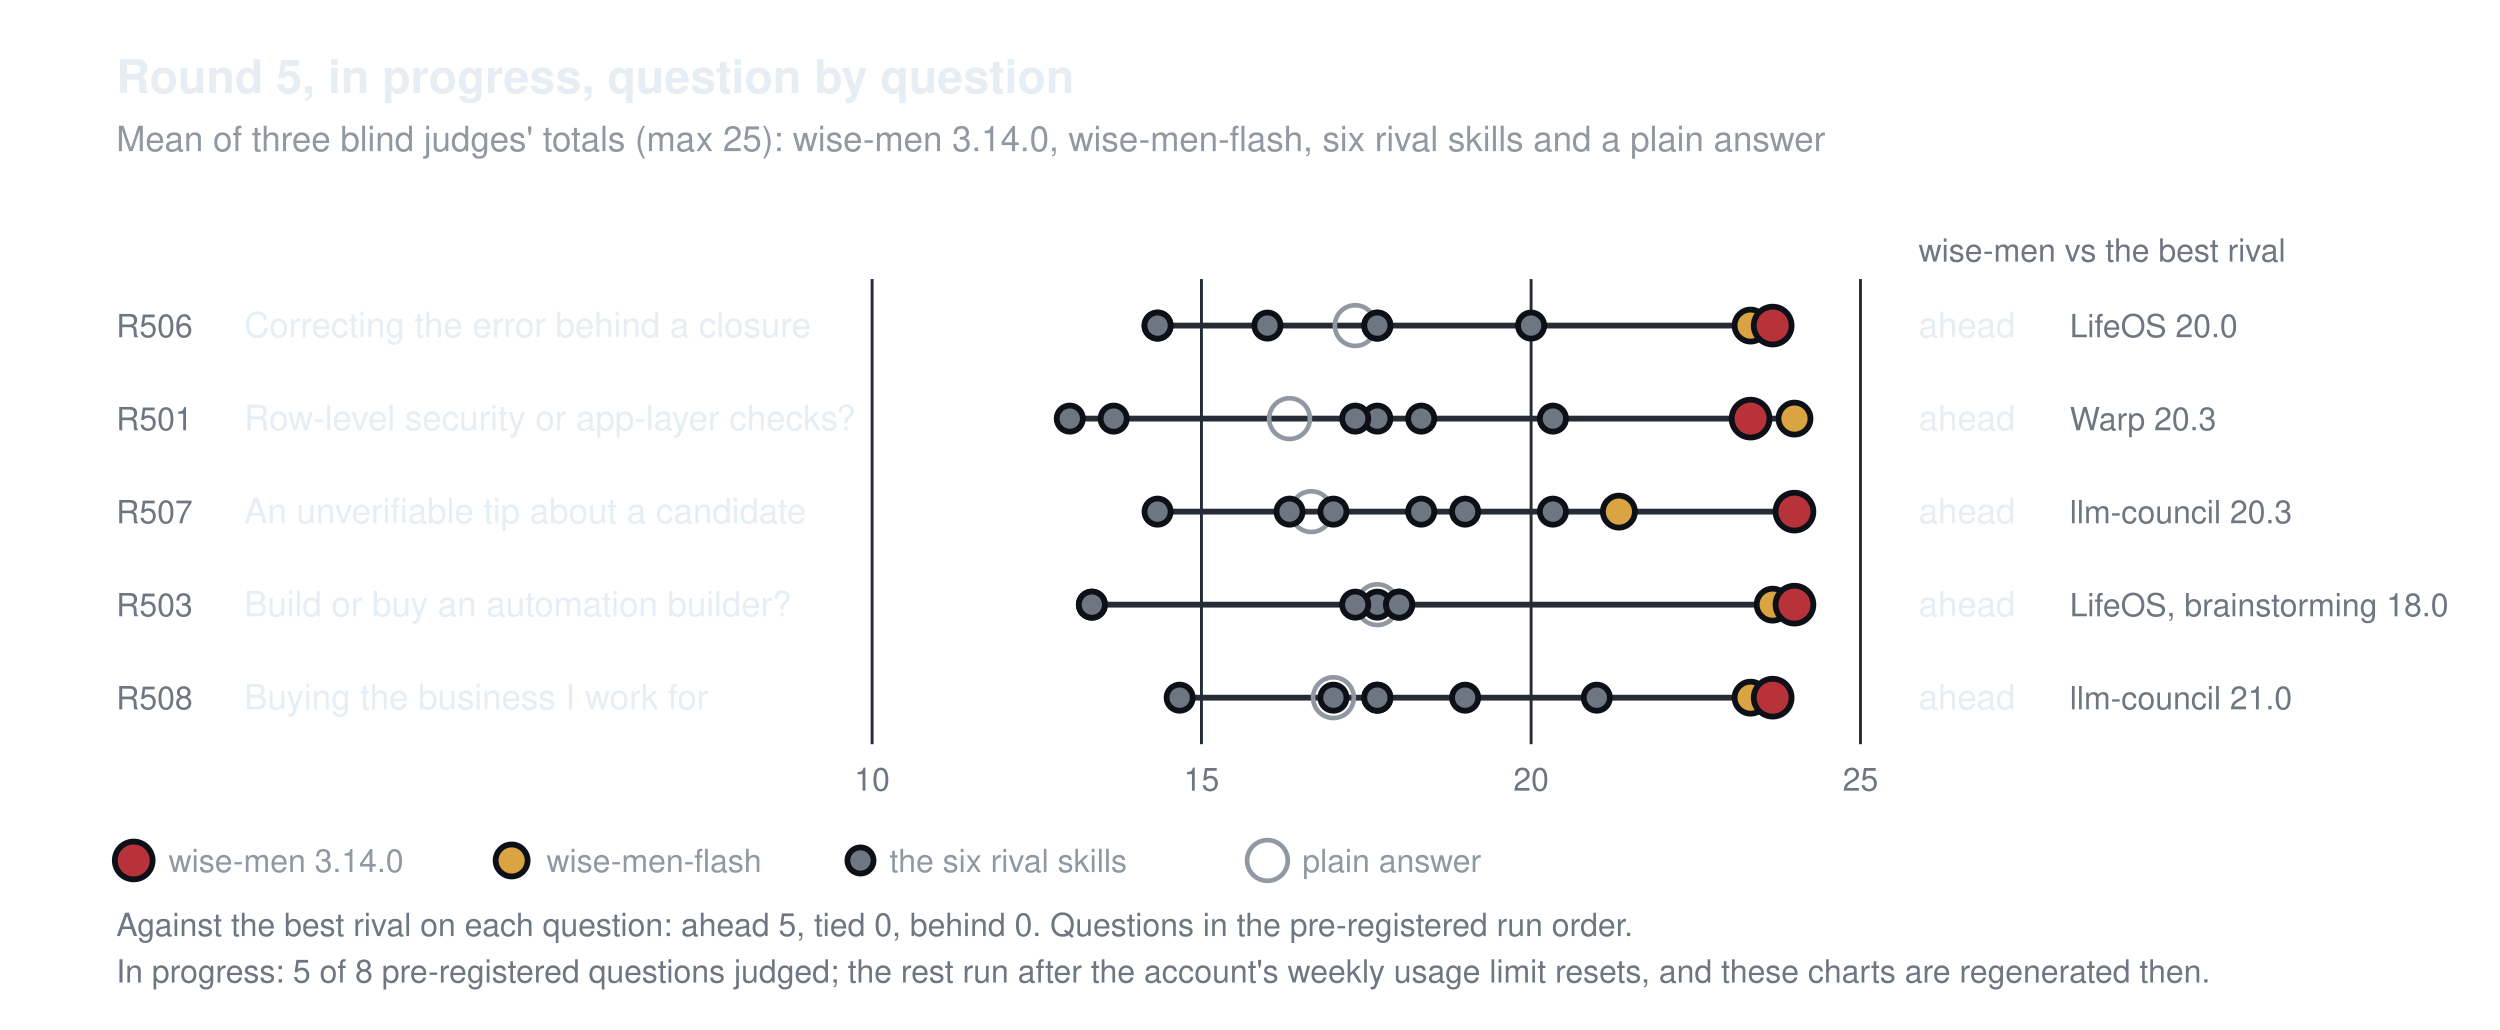
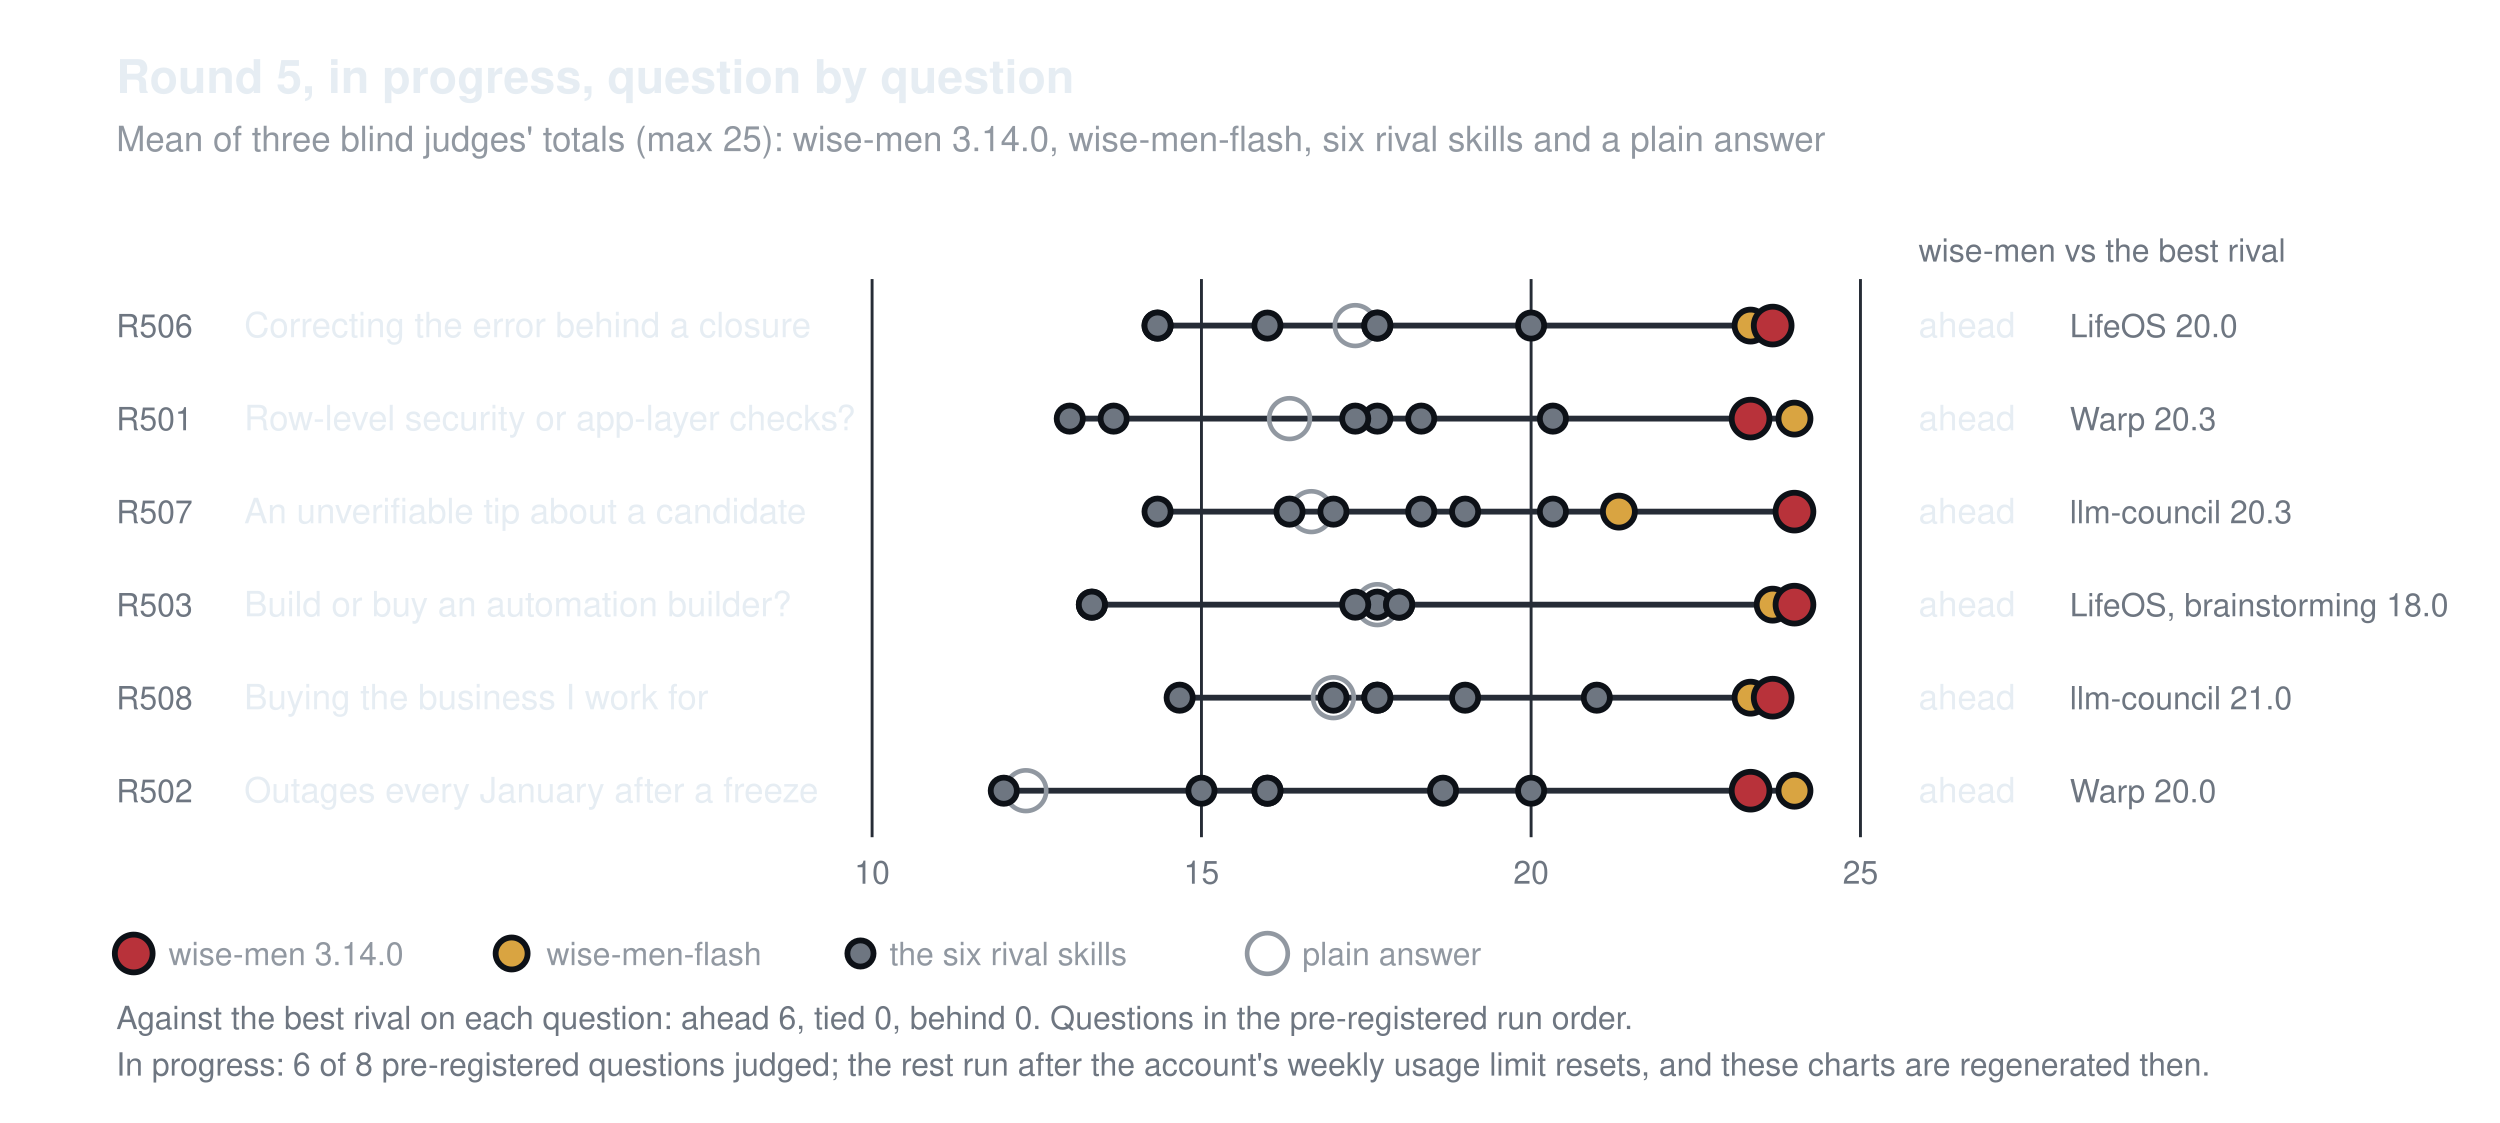
- <svg xmlns="http://www.w3.org/2000/svg" viewBox="0 0 860 354" width="860" font-family="-apple-system, BlinkMacSystemFont, 'Segoe UI', Helvetica, Arial, sans-serif">
+ <svg xmlns="http://www.w3.org/2000/svg" viewBox="0 0 860 386" width="860" font-family="-apple-system, BlinkMacSystemFont, 'Segoe UI', Helvetica, Arial, sans-serif">
  <text x="40" y="32" font-size="16" font-weight="600" fill="#e6edf3" text-anchor="start">Round 5, in progress, question by question</text>
  <text x="40" y="52" font-size="12" font-weight="400" fill="#9198a1" text-anchor="start">Mean of three blind judges' totals (max 25): wise-men 3.14.0, wise-men-flash, six rival skills and a plain answer</text>
  <text x="660" y="90" font-size="11" font-weight="400" fill="#6e7681" text-anchor="start">wise-men vs the best rival</text>
-   <line x1="300" y1="96" x2="300" y2="256" stroke="#262c36" stroke-width="1" />
-   <text x="300" y="272" font-size="11" font-weight="400" fill="#6e7681" text-anchor="middle">10</text>
-   <line x1="413.3" y1="96" x2="413.3" y2="256" stroke="#262c36" stroke-width="1" />
-   <text x="413.3" y="272" font-size="11" font-weight="400" fill="#6e7681" text-anchor="middle">15</text>
-   <line x1="526.7" y1="96" x2="526.7" y2="256" stroke="#262c36" stroke-width="1" />
-   <text x="526.7" y="272" font-size="11" font-weight="400" fill="#6e7681" text-anchor="middle">20</text>
-   <line x1="640" y1="96" x2="640" y2="256" stroke="#262c36" stroke-width="1" />
-   <text x="640" y="272" font-size="11" font-weight="400" fill="#6e7681" text-anchor="middle">25</text>
+   <line x1="300" y1="96" x2="300" y2="288" stroke="#262c36" stroke-width="1" />
+   <text x="300" y="304" font-size="11" font-weight="400" fill="#6e7681" text-anchor="middle">10</text>
+   <line x1="413.3" y1="96" x2="413.3" y2="288" stroke="#262c36" stroke-width="1" />
+   <text x="413.3" y="304" font-size="11" font-weight="400" fill="#6e7681" text-anchor="middle">15</text>
+   <line x1="526.7" y1="96" x2="526.7" y2="288" stroke="#262c36" stroke-width="1" />
+   <text x="526.7" y="304" font-size="11" font-weight="400" fill="#6e7681" text-anchor="middle">20</text>
+   <line x1="640" y1="96" x2="640" y2="288" stroke="#262c36" stroke-width="1" />
+   <text x="640" y="304" font-size="11" font-weight="400" fill="#6e7681" text-anchor="middle">25</text>
  <text x="40" y="116" font-size="11" font-weight="400" fill="#6e7681" text-anchor="start">R506</text>
  <text x="84" y="116" font-size="12" font-weight="400" fill="#e6edf3" text-anchor="start">Correcting the error behind a closure</text>
  <line x1="398.2" y1="112" x2="609.8" y2="112" stroke="#262c36" stroke-width="2" />
  <circle cx="466.2" cy="112" r="7" fill="none" stroke="#9198a1" stroke-width="1.6" />
  <circle cx="473.8" cy="112" r="4.5" fill="#6e7681" stroke="#0d1117" stroke-width="2" />
  <circle cx="398.2" cy="112" r="4.5" fill="#6e7681" stroke="#0d1117" stroke-width="2" />
  <circle cx="526.7" cy="112" r="4.5" fill="#6e7681" stroke="#0d1117" stroke-width="2" />
  <circle cx="436" cy="112" r="4.5" fill="#6e7681" stroke="#0d1117" stroke-width="2" />
  <circle cx="473.8" cy="112" r="4.5" fill="#6e7681" stroke="#0d1117" stroke-width="2" />
  <circle cx="398.2" cy="112" r="4.5" fill="#6e7681" stroke="#0d1117" stroke-width="2" />
  <circle cx="602.2" cy="112" r="5.5" fill="#d9a441" stroke="#0d1117" stroke-width="2" />
  <circle cx="609.8" cy="112" r="6.5" fill="#b8323a" stroke="#0d1117" stroke-width="2" />
  <text x="660" y="116" font-size="12" font-weight="400" fill="#e6edf3" text-anchor="start">ahead</text>
  <text x="712" y="116" font-size="11" font-weight="400" fill="#6e7681" text-anchor="start">LifeOS 20.0</text>
  <text x="40" y="148" font-size="11" font-weight="400" fill="#6e7681" text-anchor="start">R501</text>
  <text x="84" y="148" font-size="12" font-weight="400" fill="#e6edf3" text-anchor="start">Row-level security or app-layer checks?</text>
  <line x1="368" y1="144" x2="617.3" y2="144" stroke="#262c36" stroke-width="2" />
  <circle cx="443.6" cy="144" r="7" fill="none" stroke="#9198a1" stroke-width="1.6" />
  <circle cx="534.2" cy="144" r="4.5" fill="#6e7681" stroke="#0d1117" stroke-width="2" />
  <circle cx="473.8" cy="144" r="4.5" fill="#6e7681" stroke="#0d1117" stroke-width="2" />
  <circle cx="383.1" cy="144" r="4.5" fill="#6e7681" stroke="#0d1117" stroke-width="2" />
  <circle cx="466.2" cy="144" r="4.5" fill="#6e7681" stroke="#0d1117" stroke-width="2" />
  <circle cx="368" cy="144" r="4.5" fill="#6e7681" stroke="#0d1117" stroke-width="2" />
  <circle cx="488.9" cy="144" r="4.5" fill="#6e7681" stroke="#0d1117" stroke-width="2" />
  <circle cx="617.3" cy="144" r="5.5" fill="#d9a441" stroke="#0d1117" stroke-width="2" />
  <circle cx="602.2" cy="144" r="6.5" fill="#b8323a" stroke="#0d1117" stroke-width="2" />
  <text x="660" y="148" font-size="12" font-weight="400" fill="#e6edf3" text-anchor="start">ahead</text>
  <text x="712" y="148" font-size="11" font-weight="400" fill="#6e7681" text-anchor="start">Warp 20.3</text>
  <text x="40" y="180" font-size="11" font-weight="400" fill="#6e7681" text-anchor="start">R507</text>
  <text x="84" y="180" font-size="12" font-weight="400" fill="#e6edf3" text-anchor="start">An unverifiable tip about a candidate</text>
  <line x1="398.2" y1="176" x2="617.3" y2="176" stroke="#262c36" stroke-width="2" />
  <circle cx="451.1" cy="176" r="7" fill="none" stroke="#9198a1" stroke-width="1.6" />
  <circle cx="504" cy="176" r="4.5" fill="#6e7681" stroke="#0d1117" stroke-width="2" />
  <circle cx="534.2" cy="176" r="4.5" fill="#6e7681" stroke="#0d1117" stroke-width="2" />
  <circle cx="488.9" cy="176" r="4.5" fill="#6e7681" stroke="#0d1117" stroke-width="2" />
  <circle cx="443.6" cy="176" r="4.5" fill="#6e7681" stroke="#0d1117" stroke-width="2" />
  <circle cx="398.2" cy="176" r="4.5" fill="#6e7681" stroke="#0d1117" stroke-width="2" />
  <circle cx="458.7" cy="176" r="4.5" fill="#6e7681" stroke="#0d1117" stroke-width="2" />
  <circle cx="556.9" cy="176" r="5.5" fill="#d9a441" stroke="#0d1117" stroke-width="2" />
  <circle cx="617.3" cy="176" r="6.5" fill="#b8323a" stroke="#0d1117" stroke-width="2" />
  <text x="660" y="180" font-size="12" font-weight="400" fill="#e6edf3" text-anchor="start">ahead</text>
  <text x="712" y="180" font-size="11" font-weight="400" fill="#6e7681" text-anchor="start">llm-council 20.3</text>
  <text x="40" y="212" font-size="11" font-weight="400" fill="#6e7681" text-anchor="start">R503</text>
  <text x="84" y="212" font-size="12" font-weight="400" fill="#e6edf3" text-anchor="start">Build or buy an automation builder?</text>
  <line x1="375.6" y1="208" x2="617.3" y2="208" stroke="#262c36" stroke-width="2" />
  <circle cx="473.8" cy="208" r="7" fill="none" stroke="#9198a1" stroke-width="1.6" />
  <circle cx="473.8" cy="208" r="4.5" fill="#6e7681" stroke="#0d1117" stroke-width="2" />
  <circle cx="375.6" cy="208" r="4.5" fill="#6e7681" stroke="#0d1117" stroke-width="2" />
  <circle cx="481.3" cy="208" r="4.5" fill="#6e7681" stroke="#0d1117" stroke-width="2" />
  <circle cx="466.2" cy="208" r="4.5" fill="#6e7681" stroke="#0d1117" stroke-width="2" />
  <circle cx="481.3" cy="208" r="4.5" fill="#6e7681" stroke="#0d1117" stroke-width="2" />
  <circle cx="375.6" cy="208" r="4.5" fill="#6e7681" stroke="#0d1117" stroke-width="2" />
  <circle cx="609.8" cy="208" r="5.5" fill="#d9a441" stroke="#0d1117" stroke-width="2" />
  <circle cx="617.3" cy="208" r="6.5" fill="#b8323a" stroke="#0d1117" stroke-width="2" />
  <text x="660" y="212" font-size="12" font-weight="400" fill="#e6edf3" text-anchor="start">ahead</text>
  <text x="712" y="212" font-size="11" font-weight="400" fill="#6e7681" text-anchor="start">LifeOS, brainstorming 18.0</text>
  <text x="40" y="244" font-size="11" font-weight="400" fill="#6e7681" text-anchor="start">R508</text>
  <text x="84" y="244" font-size="12" font-weight="400" fill="#e6edf3" text-anchor="start">Buying the business I work for</text>
  <line x1="405.8" y1="240" x2="609.8" y2="240" stroke="#262c36" stroke-width="2" />
  <circle cx="458.7" cy="240" r="7" fill="none" stroke="#9198a1" stroke-width="1.6" />
  <circle cx="473.8" cy="240" r="4.5" fill="#6e7681" stroke="#0d1117" stroke-width="2" />
  <circle cx="549.3" cy="240" r="4.5" fill="#6e7681" stroke="#0d1117" stroke-width="2" />
  <circle cx="504" cy="240" r="4.5" fill="#6e7681" stroke="#0d1117" stroke-width="2" />
  <circle cx="405.8" cy="240" r="4.5" fill="#6e7681" stroke="#0d1117" stroke-width="2" />
  <circle cx="458.7" cy="240" r="4.5" fill="#6e7681" stroke="#0d1117" stroke-width="2" />
  <circle cx="473.8" cy="240" r="4.5" fill="#6e7681" stroke="#0d1117" stroke-width="2" />
  <circle cx="602.2" cy="240" r="5.5" fill="#d9a441" stroke="#0d1117" stroke-width="2" />
  <circle cx="609.8" cy="240" r="6.5" fill="#b8323a" stroke="#0d1117" stroke-width="2" />
  <text x="660" y="244" font-size="12" font-weight="400" fill="#e6edf3" text-anchor="start">ahead</text>
  <text x="712" y="244" font-size="11" font-weight="400" fill="#6e7681" text-anchor="start">llm-council 21.0</text>
-   <circle cx="46" cy="296" r="6.5" fill="#b8323a" stroke="#0d1117" stroke-width="2" />
-   <text x="58" y="300" font-size="11" font-weight="400" fill="#9198a1" text-anchor="start">wise-men 3.14.0</text>
-   <circle cx="176" cy="296" r="5.5" fill="#d9a441" stroke="#0d1117" stroke-width="2" />
-   <text x="188" y="300" font-size="11" font-weight="400" fill="#9198a1" text-anchor="start">wise-men-flash</text>
-   <circle cx="296" cy="296" r="4.5" fill="#6e7681" stroke="#0d1117" stroke-width="2" />
-   <text x="306" y="300" font-size="11" font-weight="400" fill="#9198a1" text-anchor="start">the six rival skills</text>
-   <circle cx="436" cy="296" r="7" fill="none" stroke="#9198a1" stroke-width="1.6" />
-   <text x="448" y="300" font-size="11" font-weight="400" fill="#9198a1" text-anchor="start">plain answer</text>
-   <text x="40" y="322" font-size="11" font-weight="400" fill="#6e7681" text-anchor="start">Against the best rival on each question: ahead 5, tied 0, behind 0. Questions in the pre-registered run order.</text>
-   <text x="40" y="338" font-size="11" font-weight="400" fill="#6e7681" text-anchor="start">In progress: 5 of 8 pre-registered questions judged; the rest run after the account's weekly usage limit resets, and these charts are regenerated then.</text>
+   <text x="40" y="276" font-size="11" font-weight="400" fill="#6e7681" text-anchor="start">R502</text>
+   <text x="84" y="276" font-size="12" font-weight="400" fill="#e6edf3" text-anchor="start">Outages every January after a freeze</text>
+   <line x1="345.3" y1="272" x2="617.3" y2="272" stroke="#262c36" stroke-width="2" />
+   <circle cx="352.9" cy="272" r="7" fill="none" stroke="#9198a1" stroke-width="1.6" />
+   <circle cx="526.7" cy="272" r="4.5" fill="#6e7681" stroke="#0d1117" stroke-width="2" />
+   <circle cx="413.3" cy="272" r="4.5" fill="#6e7681" stroke="#0d1117" stroke-width="2" />
+   <circle cx="496.4" cy="272" r="4.5" fill="#6e7681" stroke="#0d1117" stroke-width="2" />
+   <circle cx="436" cy="272" r="4.5" fill="#6e7681" stroke="#0d1117" stroke-width="2" />
+   <circle cx="436" cy="272" r="4.5" fill="#6e7681" stroke="#0d1117" stroke-width="2" />
+   <circle cx="345.3" cy="272" r="4.5" fill="#6e7681" stroke="#0d1117" stroke-width="2" />
+   <circle cx="617.3" cy="272" r="5.5" fill="#d9a441" stroke="#0d1117" stroke-width="2" />
+   <circle cx="602.2" cy="272" r="6.5" fill="#b8323a" stroke="#0d1117" stroke-width="2" />
+   <text x="660" y="276" font-size="12" font-weight="400" fill="#e6edf3" text-anchor="start">ahead</text>
+   <text x="712" y="276" font-size="11" font-weight="400" fill="#6e7681" text-anchor="start">Warp 20.0</text>
+   <circle cx="46" cy="328" r="6.5" fill="#b8323a" stroke="#0d1117" stroke-width="2" />
+   <text x="58" y="332" font-size="11" font-weight="400" fill="#9198a1" text-anchor="start">wise-men 3.14.0</text>
+   <circle cx="176" cy="328" r="5.5" fill="#d9a441" stroke="#0d1117" stroke-width="2" />
+   <text x="188" y="332" font-size="11" font-weight="400" fill="#9198a1" text-anchor="start">wise-men-flash</text>
+   <circle cx="296" cy="328" r="4.5" fill="#6e7681" stroke="#0d1117" stroke-width="2" />
+   <text x="306" y="332" font-size="11" font-weight="400" fill="#9198a1" text-anchor="start">the six rival skills</text>
+   <circle cx="436" cy="328" r="7" fill="none" stroke="#9198a1" stroke-width="1.6" />
+   <text x="448" y="332" font-size="11" font-weight="400" fill="#9198a1" text-anchor="start">plain answer</text>
+   <text x="40" y="354" font-size="11" font-weight="400" fill="#6e7681" text-anchor="start">Against the best rival on each question: ahead 6, tied 0, behind 0. Questions in the pre-registered run order.</text>
+   <text x="40" y="370" font-size="11" font-weight="400" fill="#6e7681" text-anchor="start">In progress: 6 of 8 pre-registered questions judged; the rest run after the account's weekly usage limit resets, and these charts are regenerated then.</text>
</svg>
